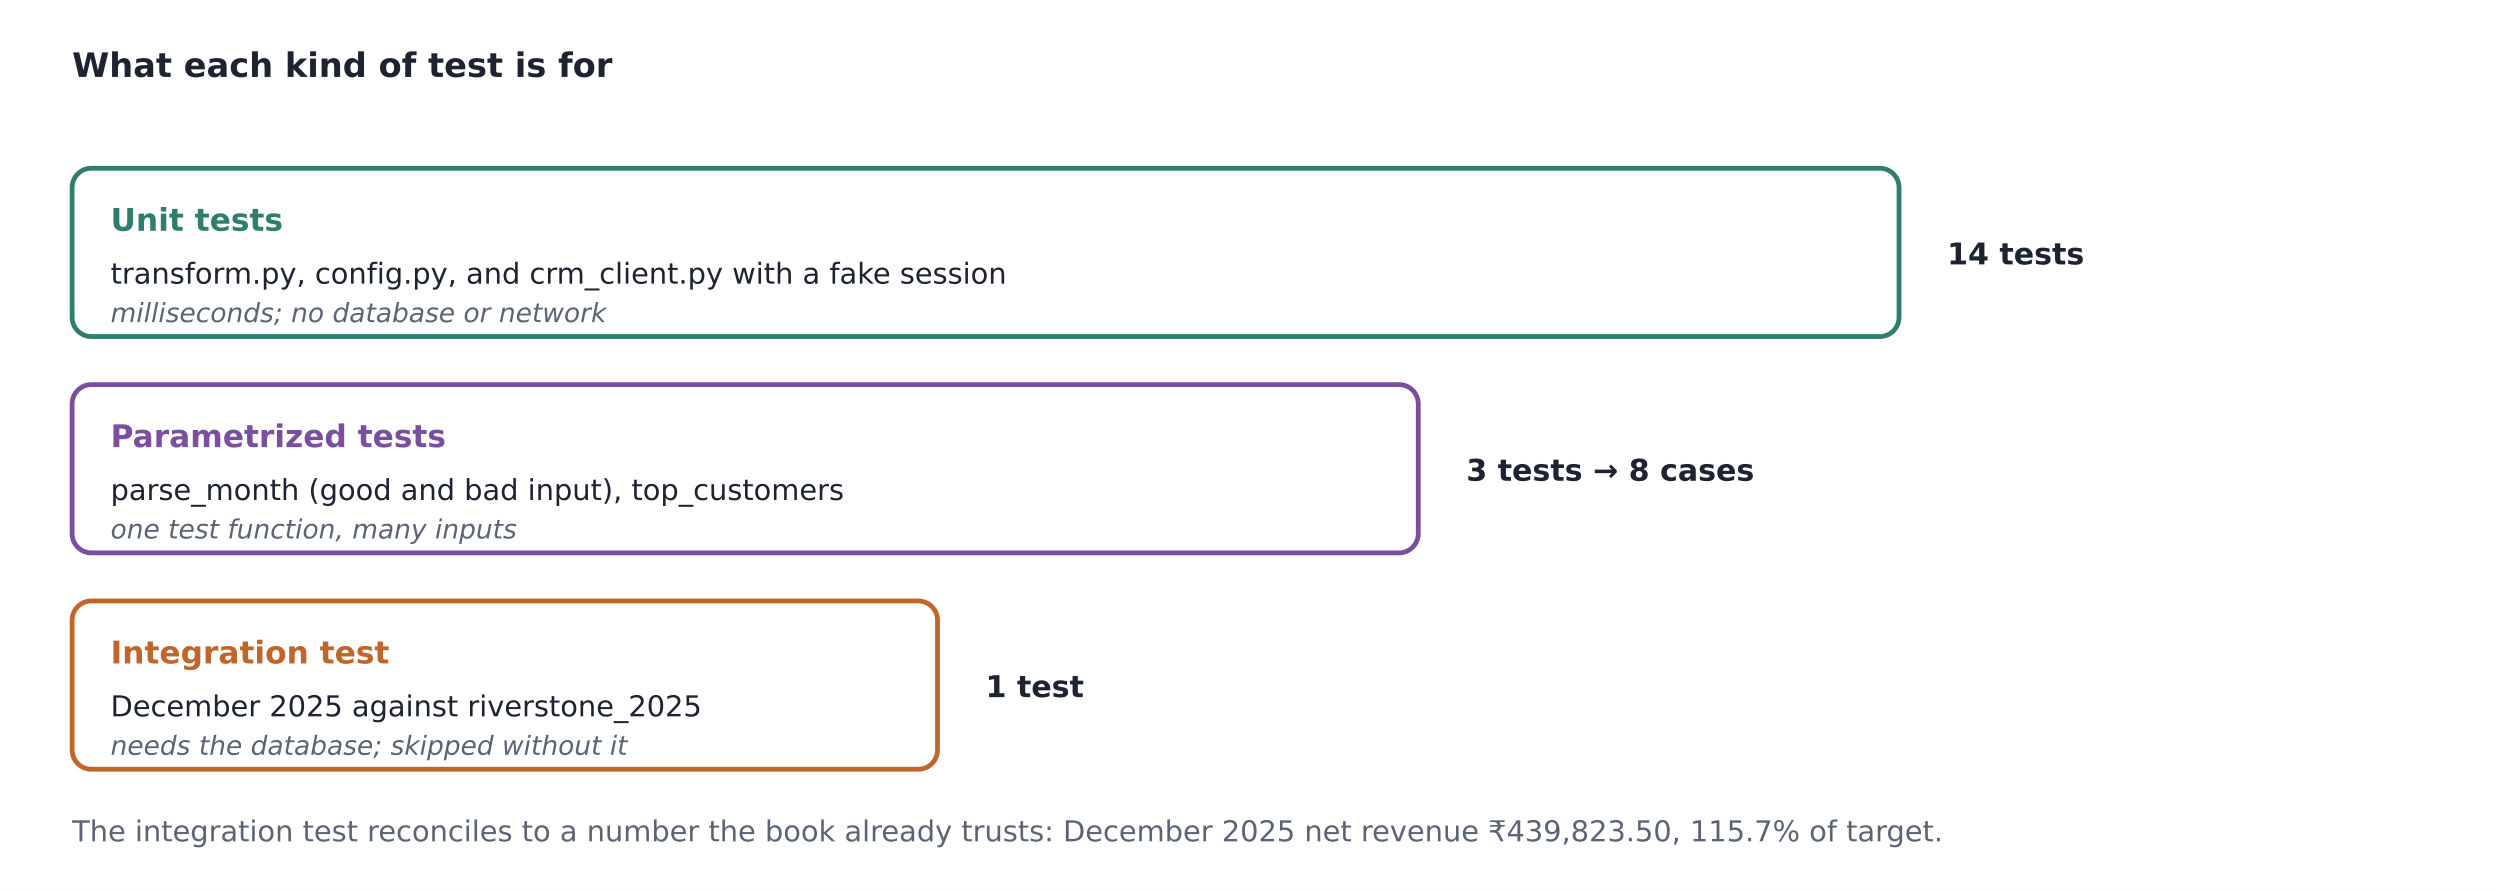
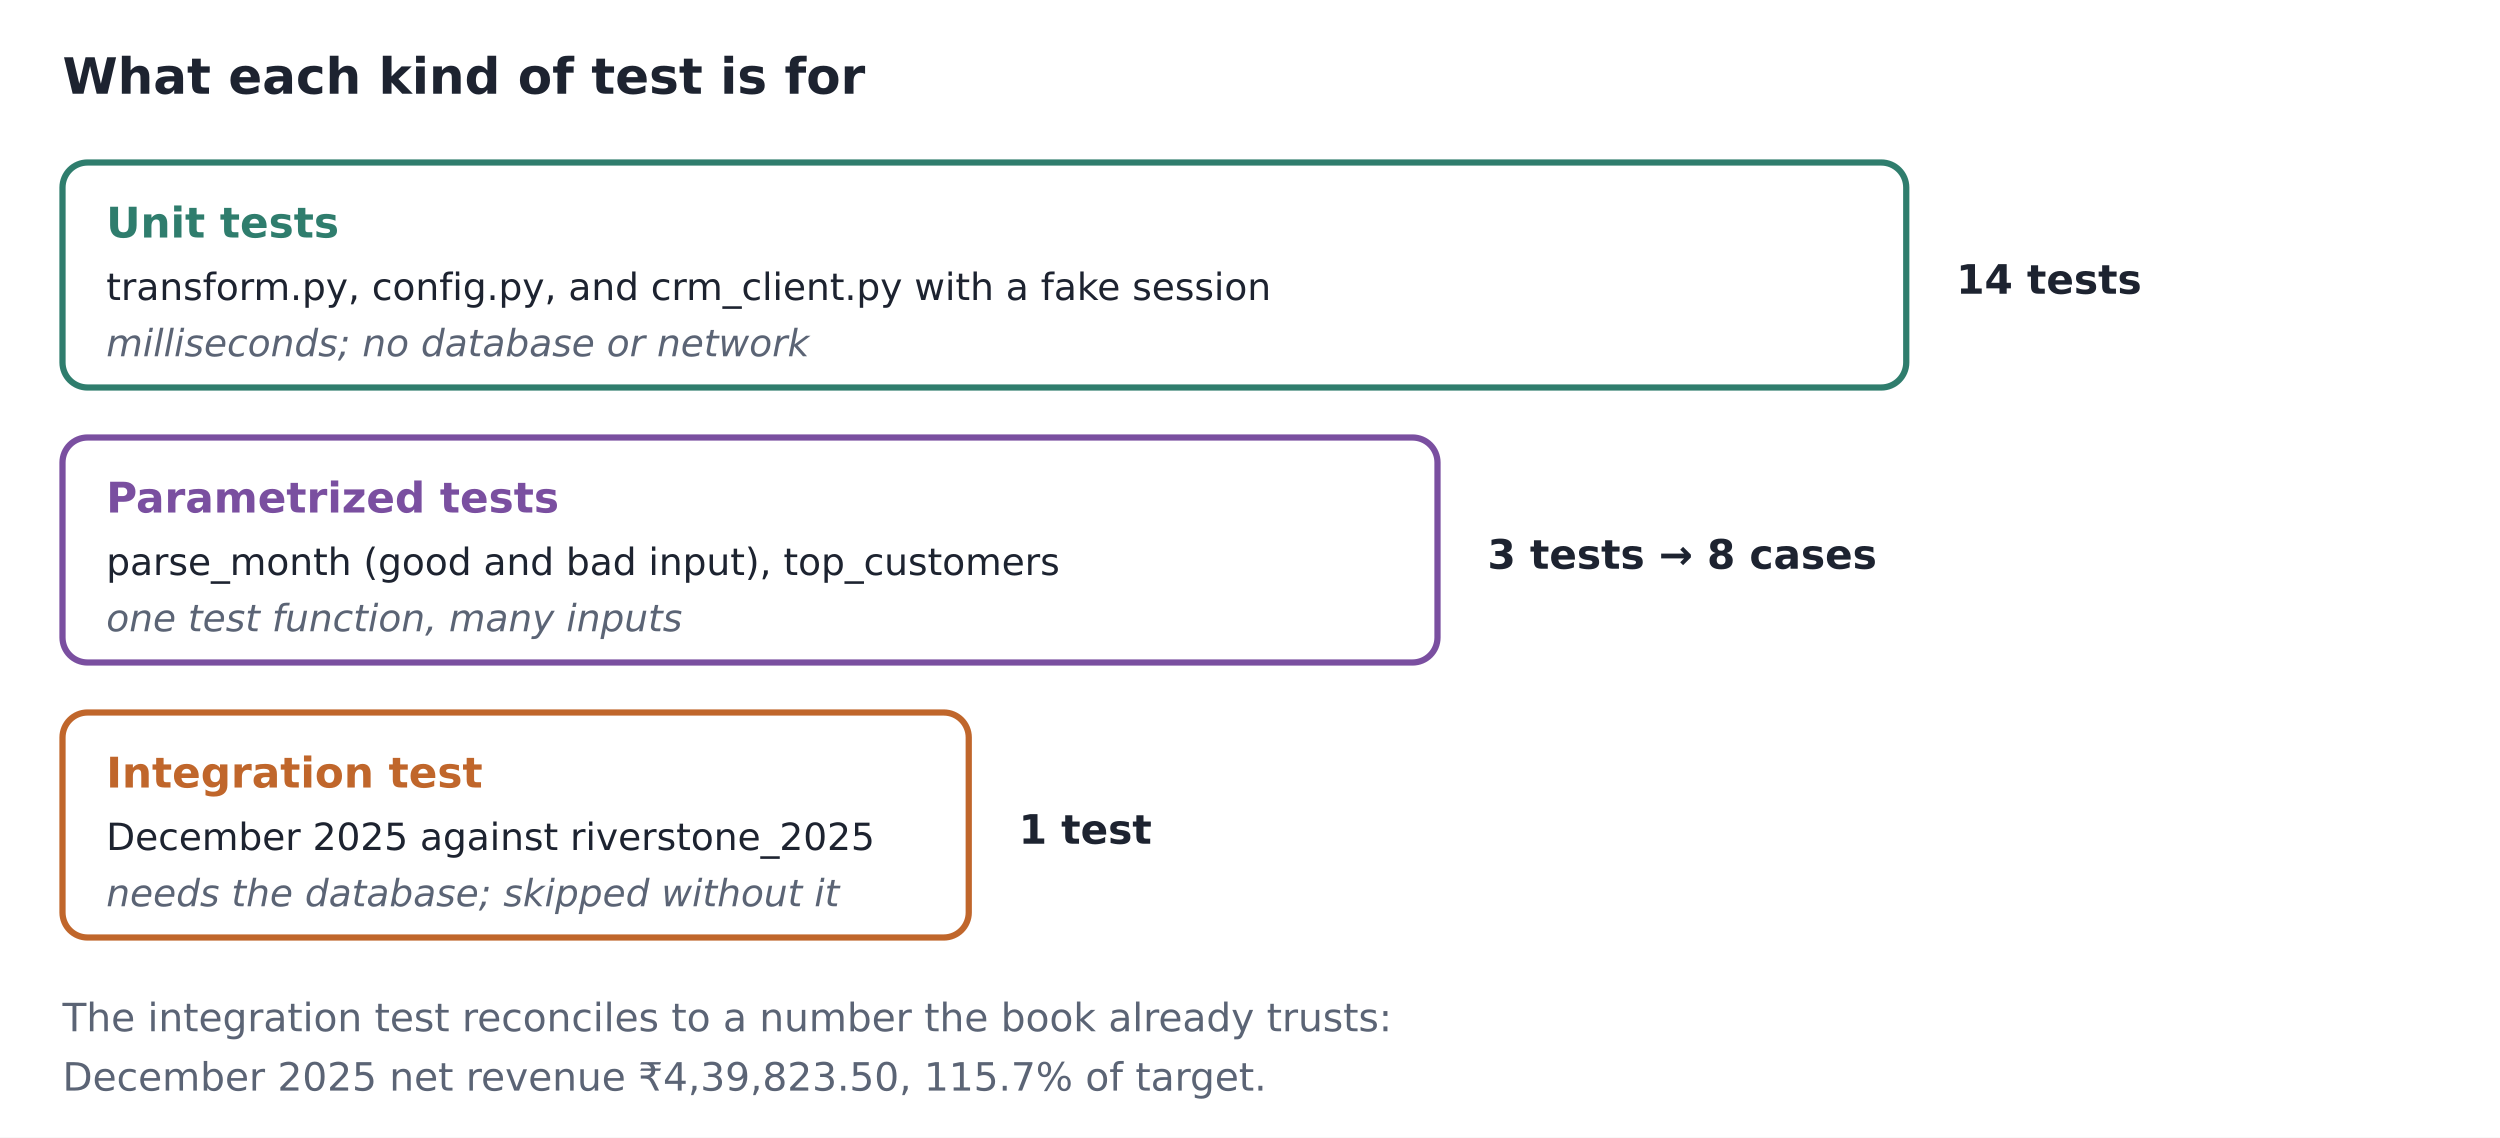
- <svg xmlns="http://www.w3.org/2000/svg" width="1040" height="370" viewBox="0 0 1040 370" font-family="DejaVu Sans, Arial, sans-serif">
-   <rect width="1040" height="370" fill="#ffffff" />
-   <text x="30" y="32" font-size="14" fill="#1d2330" font-weight="bold" text-anchor="start" font-family="Poppins, DejaVu Sans, sans-serif">What each kind of test is for</text>
-   <rect x="30" y="70" width="760" height="70" rx="8" fill="#fff" stroke="#2f7d6d" stroke-width="2" />
-   <text x="46" y="96" font-size="13" fill="#2f7d6d" font-weight="bold" text-anchor="start">Unit tests</text>
-   <text x="46" y="118" font-size="12" fill="#1d2330" font-weight="normal" text-anchor="start">transform.py, config.py, and crm_client.py with a fake session</text>
-   <text x="46" y="134" font-size="11" fill="#5b6475" font-weight="normal" text-anchor="start" font-style="italic">milliseconds; no database or network</text>
-   <text x="810" y="110" font-size="12.5" fill="#1d2330" font-weight="bold" text-anchor="start">14 tests</text>
-   <rect x="30" y="160" width="560" height="70" rx="8" fill="#fff" stroke="#7a4fa0" stroke-width="2" />
-   <text x="46" y="186" font-size="13" fill="#7a4fa0" font-weight="bold" text-anchor="start">Parametrized tests</text>
-   <text x="46" y="208" font-size="12" fill="#1d2330" font-weight="normal" text-anchor="start">parse_month (good and bad input), top_customers</text>
-   <text x="46" y="224" font-size="11" fill="#5b6475" font-weight="normal" text-anchor="start" font-style="italic">one test function, many inputs</text>
-   <text x="610" y="200" font-size="12.5" fill="#1d2330" font-weight="bold" text-anchor="start">3 tests → 8 cases</text>
-   <rect x="30" y="250" width="360" height="70" rx="8" fill="#fff" stroke="#c0662b" stroke-width="2" />
-   <text x="46" y="276" font-size="13" fill="#c0662b" font-weight="bold" text-anchor="start">Integration test</text>
-   <text x="46" y="298" font-size="12" fill="#1d2330" font-weight="normal" text-anchor="start">December 2025 against riverstone_2025</text>
-   <text x="46" y="314" font-size="11" fill="#5b6475" font-weight="normal" text-anchor="start" font-style="italic">needs the database; skipped without it</text>
-   <text x="410" y="290" font-size="12.5" fill="#1d2330" font-weight="bold" text-anchor="start">1 test</text>
-   <text x="30" y="350" font-size="12" fill="#5b6475" font-weight="normal" text-anchor="start">The integration test reconciles to a number the book already trusts: December 2025 net revenue ₹439,823.50, 115.7% of target.</text>
+ <svg xmlns="http://www.w3.org/2000/svg" width="800" height="364" viewBox="0 0 800 364" font-family="DejaVu Sans, Arial, sans-serif">
+   <rect width="800" height="364" fill="#ffffff" />
+   <text x="20" y="30" font-size="16" fill="#1d2330" font-weight="bold" text-anchor="start" font-family="Poppins, DejaVu Sans, sans-serif">What each kind of test is for</text>
+   <rect x="20" y="52" width="590" height="72" rx="8" fill="#fff" stroke="#2f7d6d" stroke-width="2" />
+   <text x="34" y="76" font-size="13.5" fill="#2f7d6d" font-weight="bold" text-anchor="start">Unit tests</text>
+   <text x="34" y="96" font-size="12" fill="#1d2330" font-weight="normal" text-anchor="start">transform.py, config.py, and crm_client.py with a fake session</text>
+   <text x="34" y="114" font-size="12" fill="#5b6475" font-weight="normal" text-anchor="start" font-style="italic">milliseconds; no database or network</text>
+   <text x="626" y="94" font-size="13" fill="#1d2330" font-weight="bold" text-anchor="start">14 tests</text>
+   <rect x="20" y="140" width="440" height="72" rx="8" fill="#fff" stroke="#7a4fa0" stroke-width="2" />
+   <text x="34" y="164" font-size="13.5" fill="#7a4fa0" font-weight="bold" text-anchor="start">Parametrized tests</text>
+   <text x="34" y="184" font-size="12" fill="#1d2330" font-weight="normal" text-anchor="start">parse_month (good and bad input), top_customers</text>
+   <text x="34" y="202" font-size="12" fill="#5b6475" font-weight="normal" text-anchor="start" font-style="italic">one test function, many inputs</text>
+   <text x="476" y="182" font-size="13" fill="#1d2330" font-weight="bold" text-anchor="start">3 tests → 8 cases</text>
+   <rect x="20" y="228" width="290" height="72" rx="8" fill="#fff" stroke="#c0662b" stroke-width="2" />
+   <text x="34" y="252" font-size="13.5" fill="#c0662b" font-weight="bold" text-anchor="start">Integration test</text>
+   <text x="34" y="272" font-size="12" fill="#1d2330" font-weight="normal" text-anchor="start">December 2025 against riverstone_2025</text>
+   <text x="34" y="290" font-size="12" fill="#5b6475" font-weight="normal" text-anchor="start" font-style="italic">needs the database; skipped without it</text>
+   <text x="326" y="270" font-size="13" fill="#1d2330" font-weight="bold" text-anchor="start">1 test</text>
+   <text x="20" y="330" font-size="12.5" fill="#5b6475" font-weight="normal" text-anchor="start">The integration test reconciles to a number the book already trusts:</text>
+   <text x="20" y="349" font-size="12.5" fill="#5b6475" font-weight="normal" text-anchor="start">December 2025 net revenue ₹4,39,823.50, 115.7% of target.</text>
</svg>
